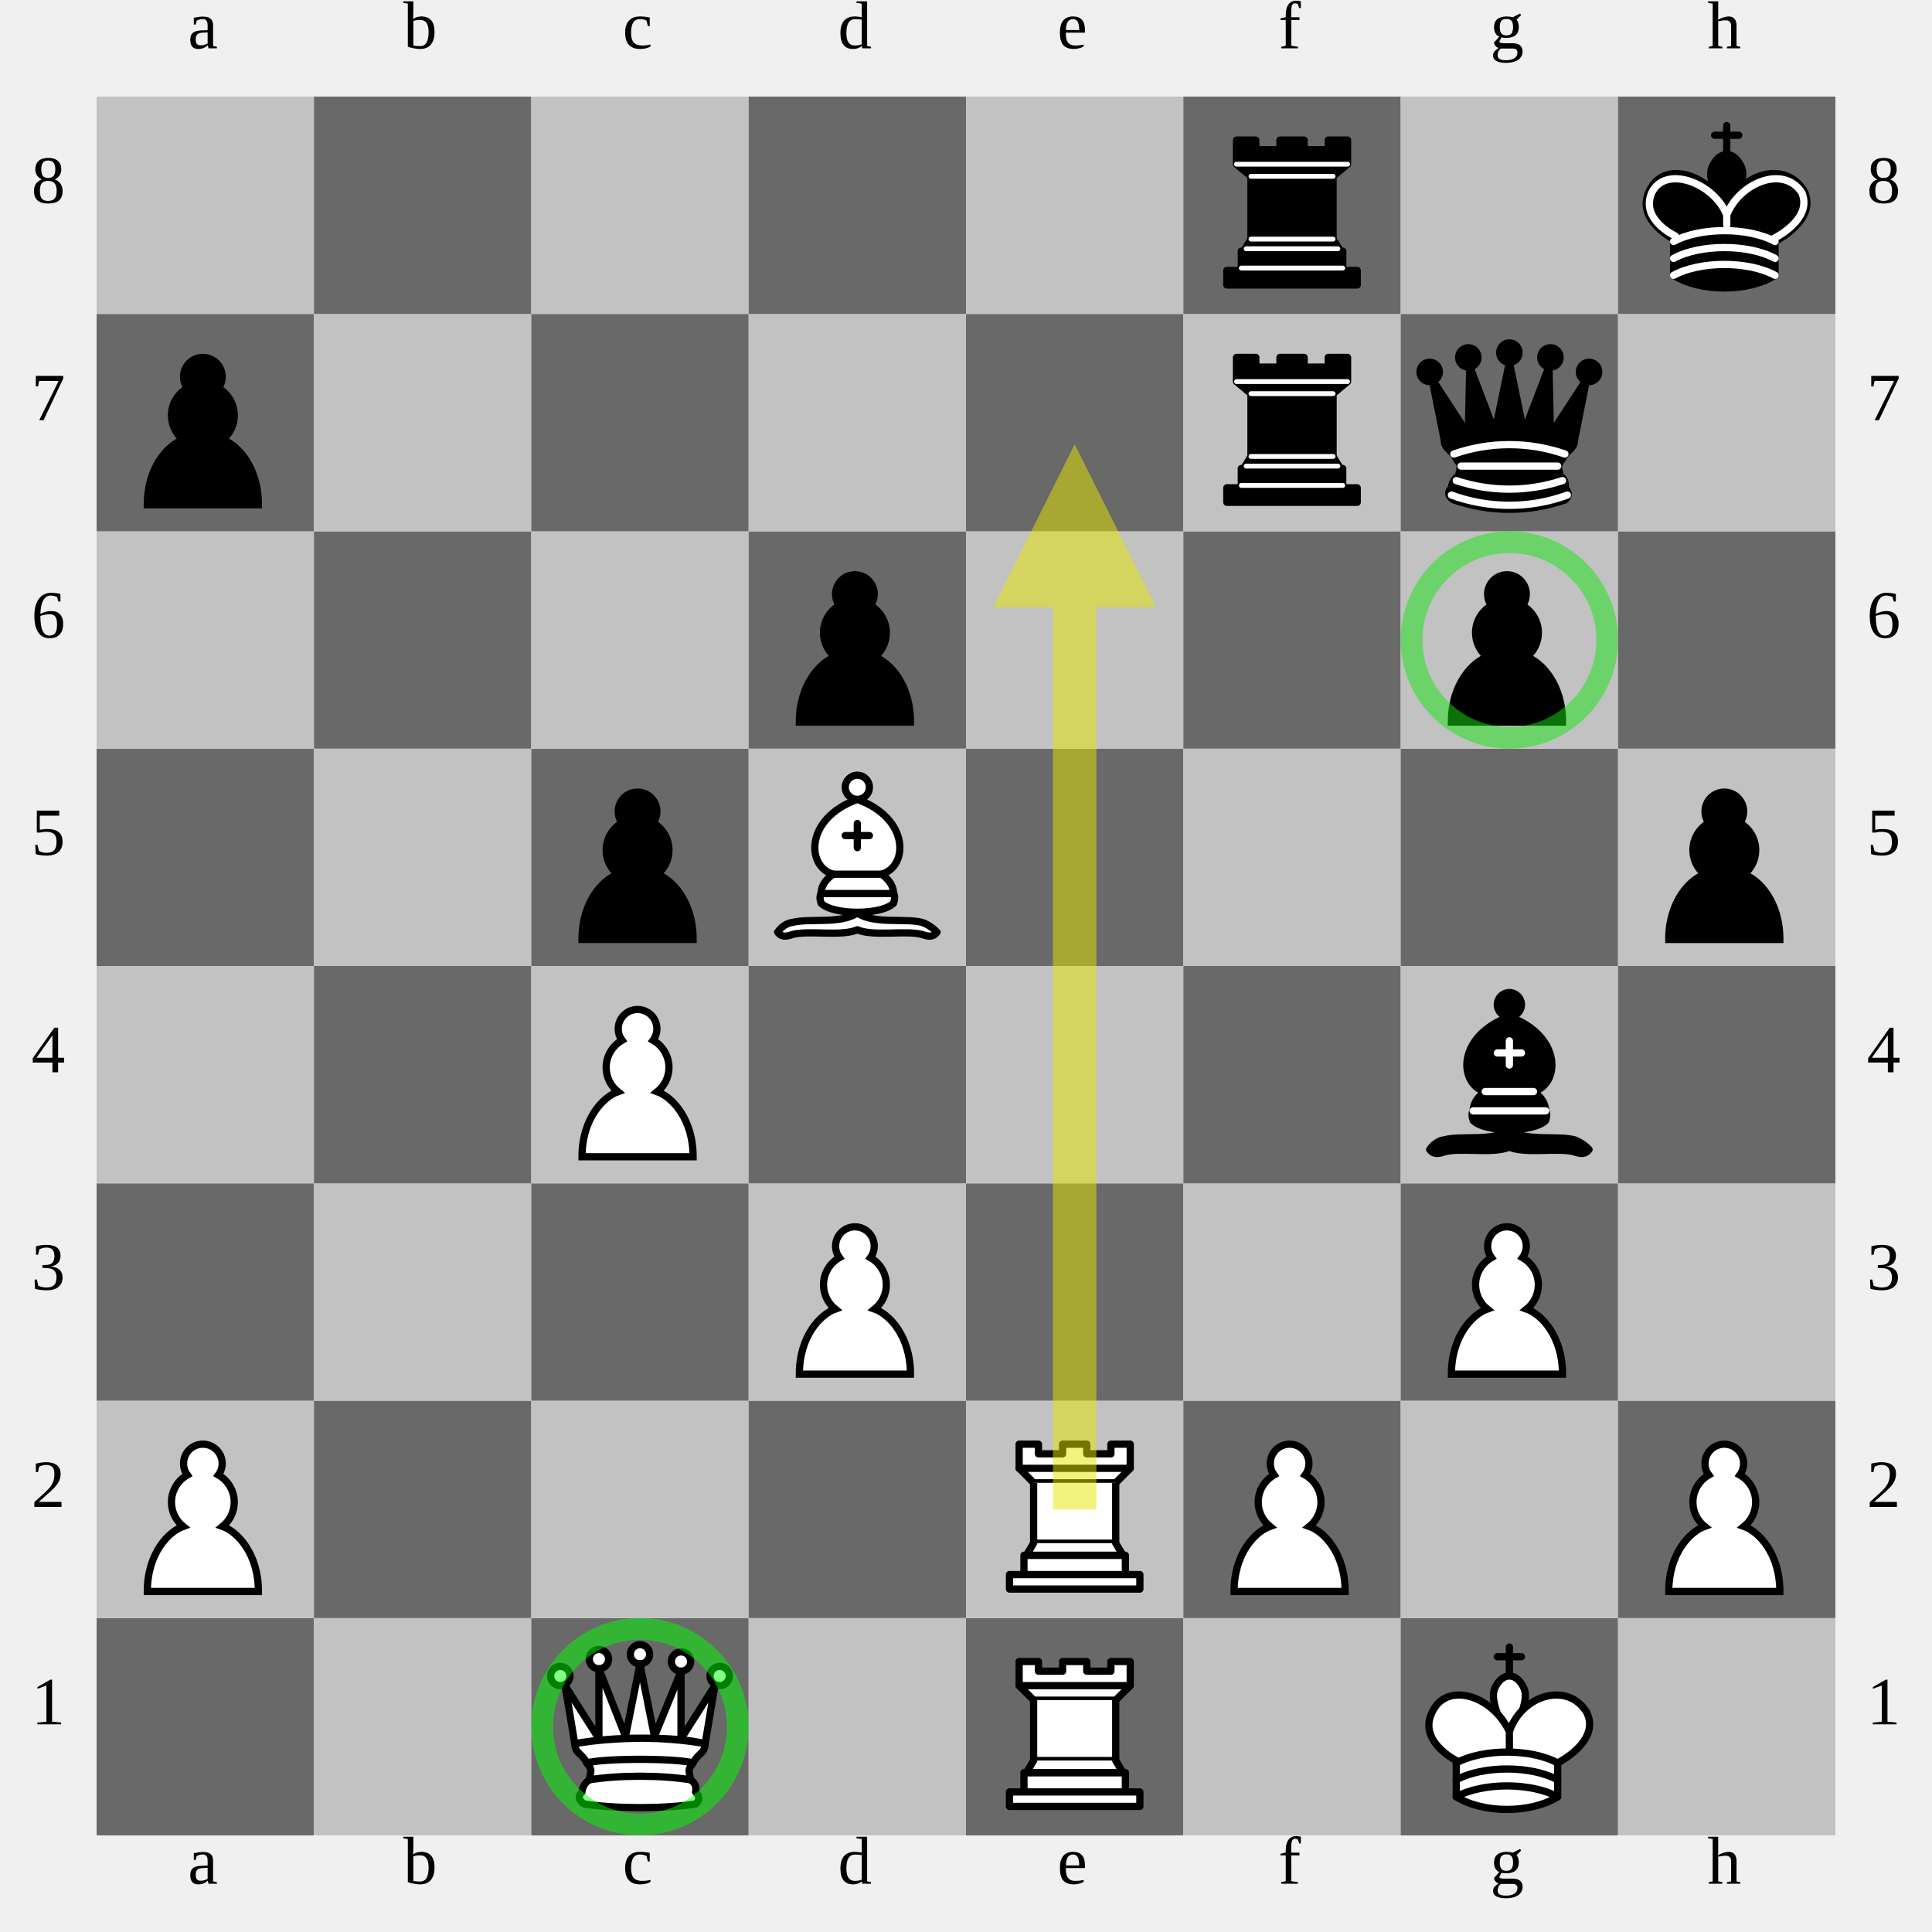
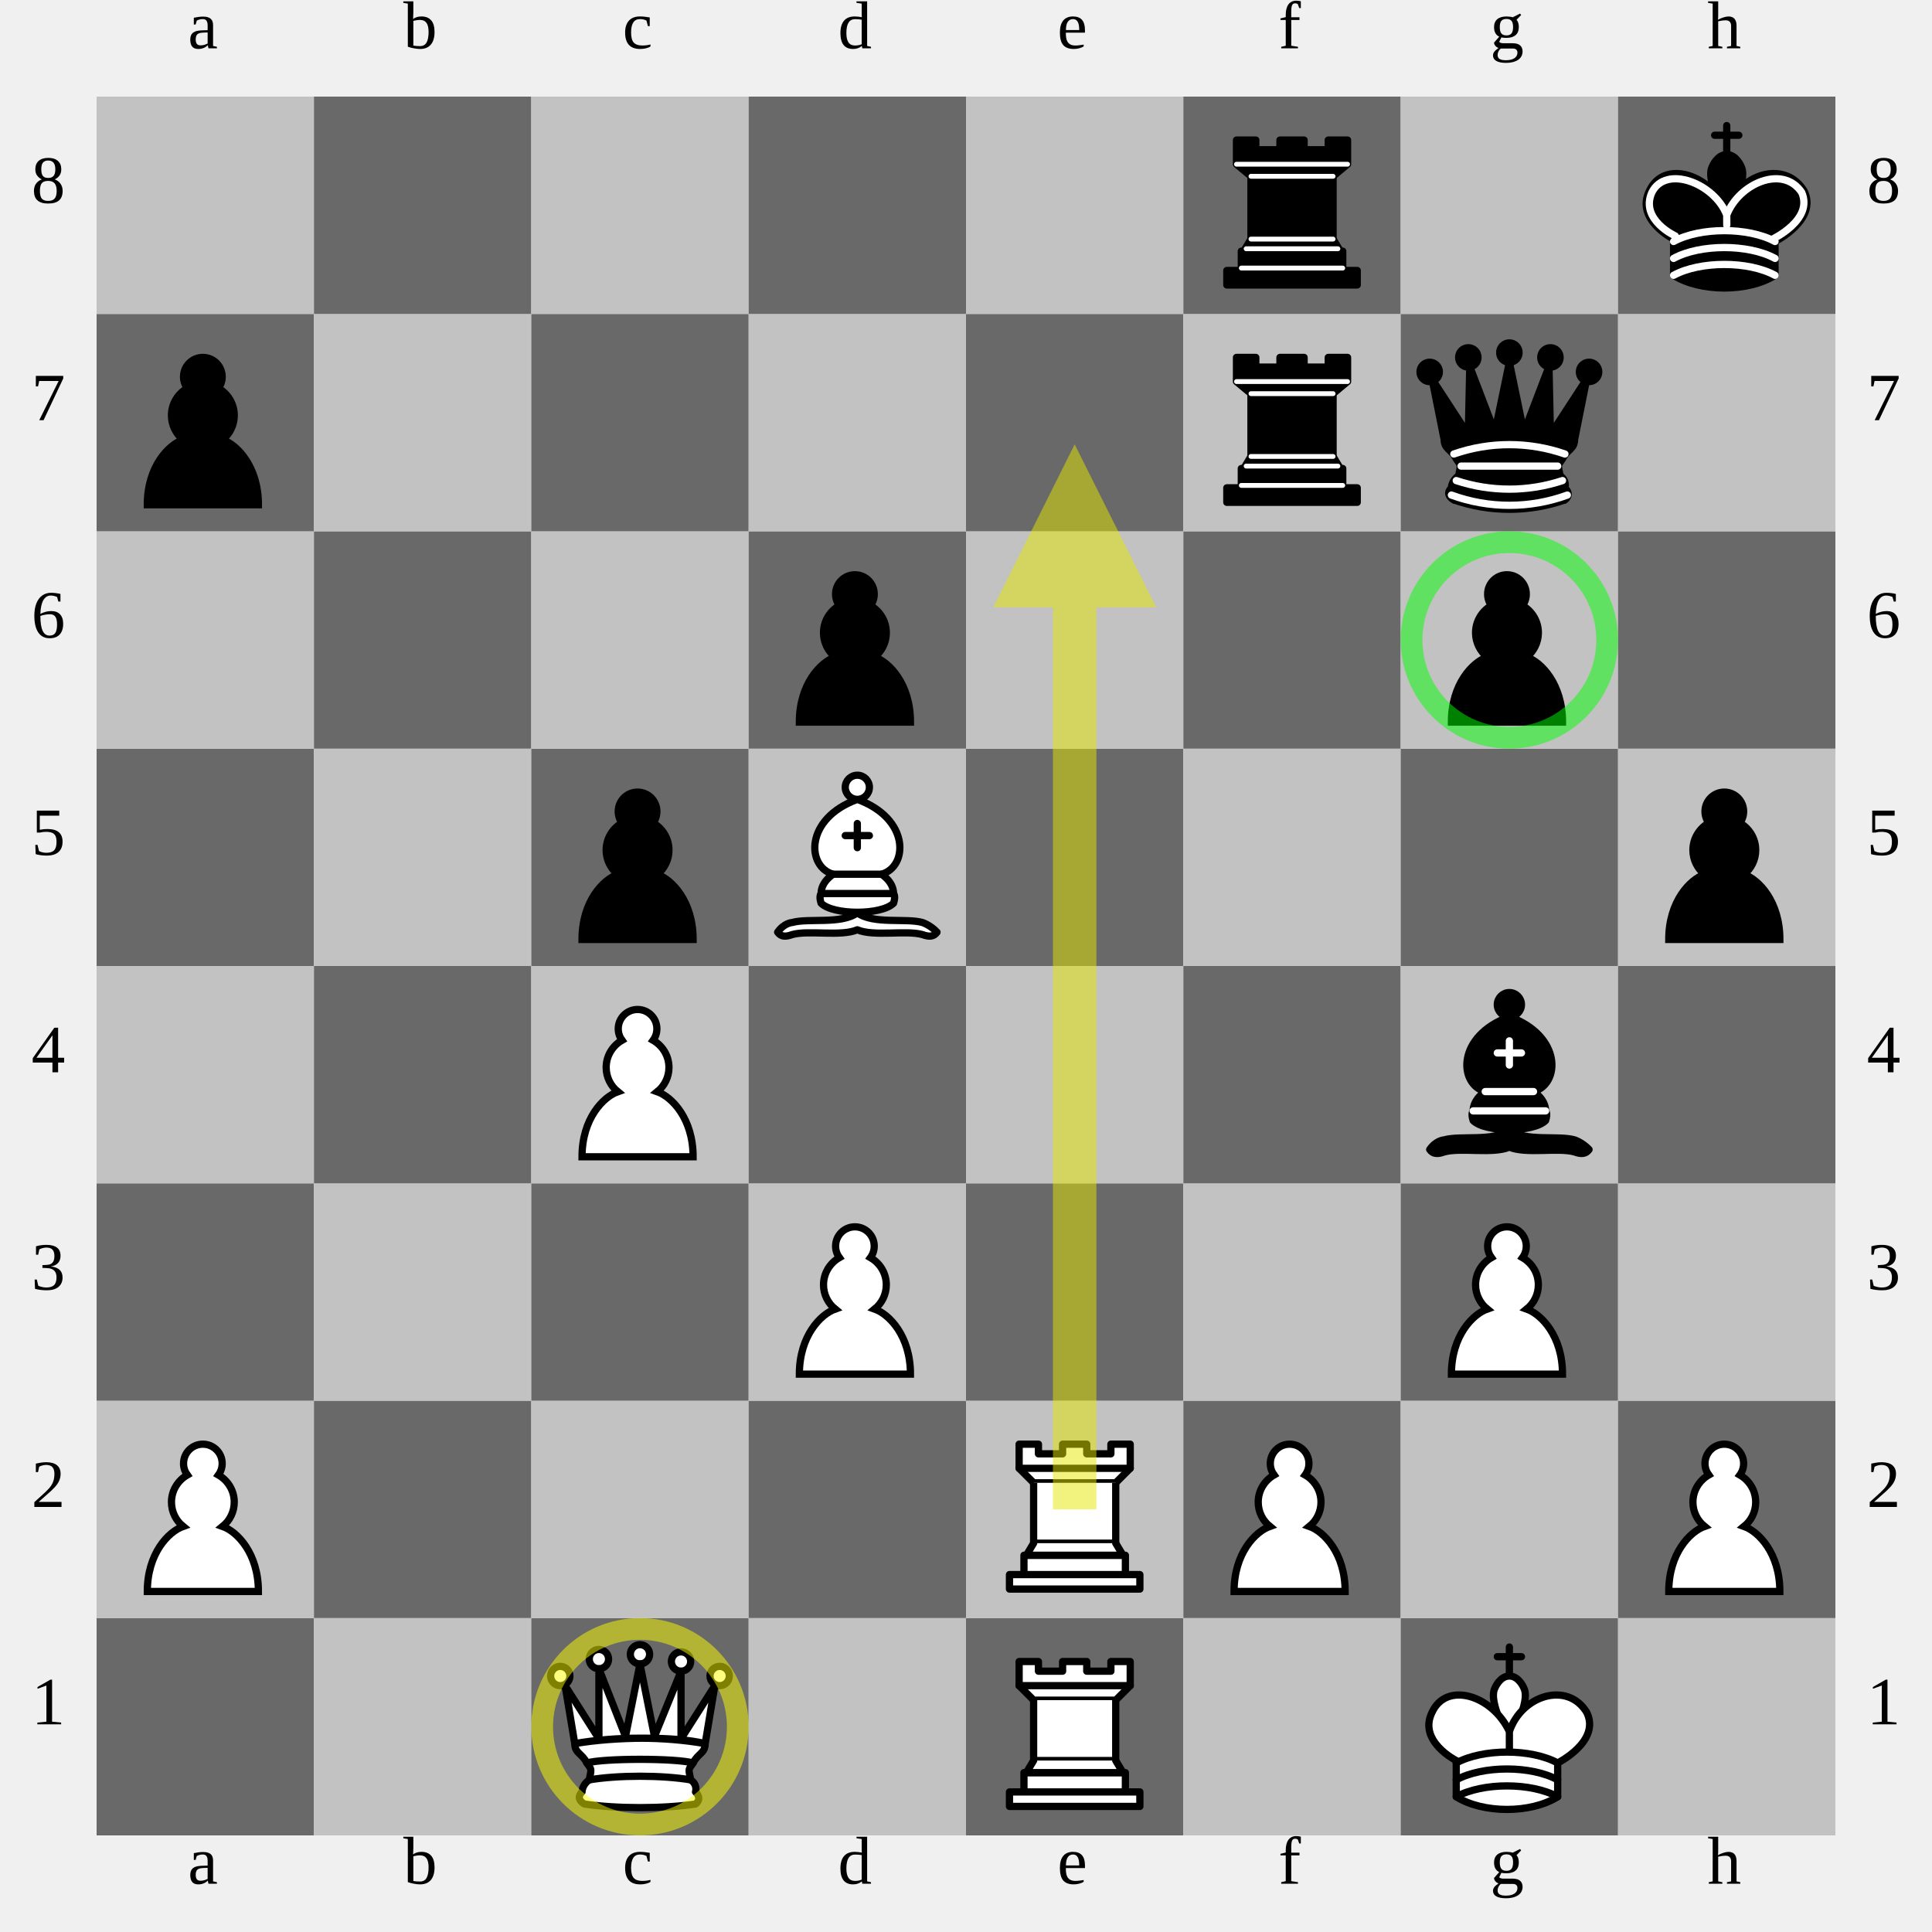
<svg xmlns="http://www.w3.org/2000/svg" xmlns:xlink="http://www.w3.org/1999/xlink" version="1.1" viewBox="0 0 400 400">
  <defs>
    <g class="white pawn" id="white-pawn">
      <path d="M22 9c-2.21 0-4 1.79-4 4 0 .89.29 1.71.78 2.38-1.95 1.12-3.28 3.21-3.28 5.62 0 2.03.94 3.84 2.41 5.03-3 1.06-7.41 5.55-7.41 13.47h23c0-7.92-4.41-12.41-7.41-13.47 1.47-1.19 2.41-3 2.41-5.03 0-2.41-1.33-4.5-3.28-5.62.49-.67.78-1.49.78-2.38 0-2.21-1.79-4-4-4z" fill="#fff" stroke="#000" stroke-linecap="round" stroke-width="1.5" />
    </g>
    <g class="white bishop" fill="none" fill-rule="evenodd" id="white-bishop" stroke="#000" stroke-linecap="round" stroke-linejoin="round" stroke-width="1.5">
      <g fill="#fff" stroke-linecap="butt">
        <path d="M9 36c3.39-.97 10.11.43 13.5-2 3.39 2.43 10.11 1.03 13.5 2 0 0 1.65.54 3 2-.68.97-1.65.99-3 .5-3.39-.97-10.11.46-13.5-1-3.39 1.46-10.11.03-13.5 1-1.354.49-2.323.47-3-.5 1.354-1.94 3-2 3-2zM15 32c2.5 2.5 12.5 2.5 15 0 .5-1.5 0-2 0-2 0-2.5-2.5-4-2.5-4 5.5-1.5 6-11.5-5-15.5-11 4-10.5 14-5 15.5 0 0-2.5 1.5-2.5 4 0 0-.5.5 0 2zM25 8a2.5 2.5 0 1 1-5 0 2.5 2.5 0 1 1 5 0z" />
      </g>
      <path d="M17.5 26h10M15 30h15m-7.5-14.5v5M20 18h5" stroke-linejoin="miter" />
    </g>
    <g class="white rook" fill="#fff" fill-rule="evenodd" id="white-rook" stroke="#000" stroke-linecap="round" stroke-linejoin="round" stroke-width="1.5">
      <path d="M9 39h27v-3H9v3zM12 36v-4h21v4H12zM11 14V9h4v2h5V9h5v2h5V9h4v5" stroke-linecap="butt" />
      <path d="M34 14l-3 3H14l-3-3" />
      <path d="M31 17v12.5H14V17" stroke-linecap="butt" stroke-linejoin="miter" />
      <path d="M31 29.5l1.5 2.5h-20l1.5-2.5" />
      <path d="M11 14h23" fill="none" stroke-linejoin="miter" />
    </g>
    <g class="white queen" fill="#fff" fill-rule="evenodd" id="white-queen" stroke="#000" stroke-linecap="round" stroke-linejoin="round" stroke-width="1.5">
      <path d="M8 12a2 2 0 1 1-4 0 2 2 0 1 1 4 0zM24.5 7.5a2 2 0 1 1-4 0 2 2 0 1 1 4 0zM41 12a2 2 0 1 1-4 0 2 2 0 1 1 4 0zM16 8.5a2 2 0 1 1-4 0 2 2 0 1 1 4 0zM33 9a2 2 0 1 1-4 0 2 2 0 1 1 4 0z" />
      <path d="M9 26c8.5-1.5 21-1.5 27 0l2-12-7 11V11l-5.5 13.5-3-15-3 15-5.5-14V25L7 14l2 12zM9 26c0 2 1.5 2 2.5 4 1 1.5 1 1 .5 3.5-1.5 1-1.5 2.5-1.5 2.5-1.5 1.5.5 2.5.5 2.5 6.5 1 16.5 1 23 0 0 0 1.5-1 0-2.5 0 0 .5-1.5-1-2.5-.5-2.5-.5-2 .5-3.5 1-2 2.5-2 2.5-4-8.5-1.5-18.5-1.5-27 0z" stroke-linecap="butt" />
      <path d="M11.5 30c3.5-1 18.5-1 22 0M12 33.5c6-1 15-1 21 0" fill="none" />
    </g>
    <g class="white king" fill="none" fill-rule="evenodd" id="white-king" stroke="#000" stroke-linecap="round" stroke-linejoin="round" stroke-width="1.5">
      <path d="M22.5 11.63V6M20 8h5" stroke-linejoin="miter" />
      <path d="M22.5 25s4.5-7.5 3-10.5c0 0-1-2.5-3-2.5s-3 2.5-3 2.5c-1.5 3 3 10.5 3 10.5" fill="#fff" stroke-linecap="butt" stroke-linejoin="miter" />
      <path d="M11.5 37c5.5 3.5 15.5 3.5 21 0v-7s9-4.5 6-10.5c-4-6.5-13.5-3.5-16 4V27v-3.5c-3.5-7.5-13-10.5-16-4-3 6 5 10 5 10V37z" fill="#fff" />
      <path d="M11.5 30c5.5-3 15.5-3 21 0m-21 3.5c5.5-3 15.5-3 21 0m-21 3.5c5.5-3 15.5-3 21 0" />
    </g>
    <g class="black pawn" id="black-pawn">
      <path d="M22 9c-2.21 0-4 1.79-4 4 0 .89.29 1.71.78 2.38-1.95 1.12-3.28 3.21-3.28 5.62 0 2.03.94 3.84 2.41 5.03-3 1.06-7.41 5.55-7.41 13.47h23c0-7.92-4.41-12.41-7.41-13.47 1.47-1.19 2.41-3 2.41-5.03 0-2.41-1.33-4.5-3.28-5.62.49-.67.78-1.49.78-2.38 0-2.21-1.79-4-4-4z" stroke="#000" stroke-linecap="round" stroke-width="1.5" />
    </g>
    <g class="black bishop" fill="none" fill-rule="evenodd" id="black-bishop" stroke="#000" stroke-linecap="round" stroke-linejoin="round" stroke-width="1.5">
      <path d="M9 36c3.39-.97 10.11.43 13.5-2 3.39 2.43 10.11 1.03 13.5 2 0 0 1.65.54 3 2-.68.97-1.65.99-3 .5-3.39-.97-10.11.46-13.5-1-3.39 1.46-10.11.03-13.5 1-1.354.49-2.323.47-3-.5 1.354-1.94 3-2 3-2zm6-4c2.5 2.5 12.5 2.5 15 0 .5-1.5 0-2 0-2 0-2.5-2.5-4-2.5-4 5.5-1.5 6-11.5-5-15.5-11 4-10.5 14-5 15.5 0 0-2.5 1.5-2.5 4 0 0-.5.5 0 2zM25 8a2.5 2.5 0 1 1-5 0 2.5 2.5 0 1 1 5 0z" fill="#000" stroke-linecap="butt" />
      <path d="M17.5 26h10M15 30h15m-7.5-14.5v5M20 18h5" stroke="#fff" stroke-linejoin="miter" />
    </g>
    <g class="black rook" fill="#000" fill-rule="evenodd" id="black-rook" stroke="#000" stroke-linecap="round" stroke-linejoin="round" stroke-width="1.5">
      <path d="M9 39h27v-3H9v3zM12.5 32l1.5-2.5h17l1.5 2.5h-20zM12 36v-4h21v4H12z" stroke-linecap="butt" />
      <path d="M14 29.5v-13h17v13H14z" stroke-linecap="butt" stroke-linejoin="miter" />
      <path d="M14 16.5L11 14h23l-3 2.5H14zM11 14V9h4v2h5V9h5v2h5V9h4v5H11z" stroke-linecap="butt" />
      <path d="M12 35.5h21M13 31.5h19M14 29.5h17M14 16.5h17M11 14h23" fill="none" stroke="#fff" stroke-linejoin="miter" stroke-width="1" />
    </g>
    <g class="black queen" fill="#000" fill-rule="evenodd" id="black-queen" stroke="#000" stroke-linecap="round" stroke-linejoin="round" stroke-width="1.5">
      <g fill="#000" stroke="none">
        <circle cx="6" cy="12" r="2.75" />
        <circle cx="14" cy="9" r="2.75" />
        <circle cx="22.5" cy="8" r="2.75" />
        <circle cx="31" cy="9" r="2.75" />
        <circle cx="39" cy="12" r="2.75" />
      </g>
      <path d="M9 26c8.5-1.5 21-1.5 27 0l2.5-12.5L31 25l-.3-14.1-5.2 13.6-3-14.5-3 14.5-5.2-13.6L14 25 6.5 13.5 9 26zM9 26c0 2 1.5 2 2.5 4 1 1.5 1 1 .5 3.5-1.5 1-1.5 2.5-1.5 2.5-1.5 1.5.5 2.5.5 2.5 6.5 1 16.5 1 23 0 0 0 1.5-1 0-2.5 0 0 .5-1.5-1-2.5-.5-2.5-.5-2 .5-3.5 1-2 2.5-2 2.5-4-8.5-1.5-18.5-1.5-27 0z" stroke-linecap="butt" />
      <path d="M11 38.5a35 35 1 0 0 23 0" fill="none" stroke-linecap="butt" />
      <path d="M11 29a35 35 1 0 1 23 0M12.5 31.5h20M11.5 34.5a35 35 1 0 0 22 0M10.5 37.5a35 35 1 0 0 24 0" fill="none" stroke="#fff" />
    </g>
    <g class="black king" fill="none" fill-rule="evenodd" id="black-king" stroke="#000" stroke-linecap="round" stroke-linejoin="round" stroke-width="1.5">
      <path d="M22.5 11.63V6" stroke-linejoin="miter" />
      <path d="M22.5 25s4.5-7.5 3-10.5c0 0-1-2.5-3-2.5s-3 2.5-3 2.5c-1.5 3 3 10.5 3 10.5" fill="#000" stroke-linecap="butt" stroke-linejoin="miter" />
      <path d="M11.5 37c5.5 3.5 15.5 3.5 21 0v-7s9-4.5 6-10.5c-4-6.5-13.5-3.5-16 4V27v-3.5c-3.5-7.5-13-10.5-16-4-3 6 5 10 5 10V37z" fill="#000" />
      <path d="M20 8h5" stroke-linejoin="miter" />
      <path d="M32 29.5s8.5-4 6.03-9.65C34.15 14 25 18 22.5 24.5l.01 2.1-.01-2.1C20 18 9.906 14 6.997 19.85c-2.497 5.65 4.853 9 4.853 9M11.5 30c5.5-3 15.5-3 21 0m-21 3.5c5.5-3 15.5-3 21 0m-21 3.5c5.5-3 15.5-3 21 0" stroke="#fff" />
    </g>
  </defs>
  <rect class="square dark a1" fill="#696969" height="45" stroke="none" width="45" x="20" y="335" />
  <rect class="square light b1" fill="#c2c2c2" height="45" stroke="none" width="45" x="65" y="335" />
  <rect class="square dark c1" fill="#696969" height="45" stroke="none" width="45" x="110" y="335" />
  <use transform="translate(110, 335)" xlink:href="#white-queen" />
  <rect class="square light d1" fill="#c2c2c2" height="45" stroke="none" width="45" x="155" y="335" />
  <rect class="square dark e1" fill="#696969" height="45" stroke="none" width="45" x="200" y="335" />
  <use transform="translate(200, 335)" xlink:href="#white-rook" />
  <rect class="square light f1" fill="#c2c2c2" height="45" stroke="none" width="45" x="245" y="335" />
  <rect class="square dark g1" fill="#696969" height="45" stroke="none" width="45" x="290" y="335" />
  <use transform="translate(290, 335)" xlink:href="#white-king" />
  <rect class="square light h1" fill="#c2c2c2" height="45" stroke="none" width="45" x="335" y="335" />
  <rect class="square light a2" fill="#c2c2c2" height="45" stroke="none" width="45" x="20" y="290" />
  <use transform="translate(20, 290)" xlink:href="#white-pawn" />
  <rect class="square dark b2" fill="#696969" height="45" stroke="none" width="45" x="65" y="290" />
  <rect class="square light c2" fill="#c2c2c2" height="45" stroke="none" width="45" x="110" y="290" />
  <rect class="square dark d2" fill="#696969" height="45" stroke="none" width="45" x="155" y="290" />
  <rect class="square light e2" fill="#c2c2c2" height="45" stroke="none" width="45" x="200" y="290" />
  <use transform="translate(200, 290)" xlink:href="#white-rook" />
  <rect class="square dark f2" fill="#696969" height="45" stroke="none" width="45" x="245" y="290" />
  <use transform="translate(245, 290)" xlink:href="#white-pawn" />
  <rect class="square light g2" fill="#c2c2c2" height="45" stroke="none" width="45" x="290" y="290" />
  <rect class="square dark h2" fill="#696969" height="45" stroke="none" width="45" x="335" y="290" />
  <use transform="translate(335, 290)" xlink:href="#white-pawn" />
  <rect class="square dark a3" fill="#696969" height="45" stroke="none" width="45" x="20" y="245" />
  <rect class="square light b3" fill="#c2c2c2" height="45" stroke="none" width="45" x="65" y="245" />
  <rect class="square dark c3" fill="#696969" height="45" stroke="none" width="45" x="110" y="245" />
  <rect class="square light d3" fill="#c2c2c2" height="45" stroke="none" width="45" x="155" y="245" />
  <use transform="translate(155, 245)" xlink:href="#white-pawn" />
  <rect class="square dark e3" fill="#696969" height="45" stroke="none" width="45" x="200" y="245" />
  <rect class="square light f3" fill="#c2c2c2" height="45" stroke="none" width="45" x="245" y="245" />
  <rect class="square dark g3" fill="#696969" height="45" stroke="none" width="45" x="290" y="245" />
  <use transform="translate(290, 245)" xlink:href="#white-pawn" />
  <rect class="square light h3" fill="#c2c2c2" height="45" stroke="none" width="45" x="335" y="245" />
  <rect class="square light a4" fill="#c2c2c2" height="45" stroke="none" width="45" x="20" y="200" />
  <rect class="square dark b4" fill="#696969" height="45" stroke="none" width="45" x="65" y="200" />
  <rect class="square light c4" fill="#c2c2c2" height="45" stroke="none" width="45" x="110" y="200" />
  <use transform="translate(110, 200)" xlink:href="#white-pawn" />
  <rect class="square dark d4" fill="#696969" height="45" stroke="none" width="45" x="155" y="200" />
  <rect class="square light e4" fill="#c2c2c2" height="45" stroke="none" width="45" x="200" y="200" />
  <rect class="square dark f4" fill="#696969" height="45" stroke="none" width="45" x="245" y="200" />
  <rect class="square light g4" fill="#c2c2c2" height="45" stroke="none" width="45" x="290" y="200" />
  <use transform="translate(290, 200)" xlink:href="#black-bishop" />
  <rect class="square dark h4" fill="#696969" height="45" stroke="none" width="45" x="335" y="200" />
  <rect class="square dark a5" fill="#696969" height="45" stroke="none" width="45" x="20" y="155" />
  <rect class="square light b5" fill="#c2c2c2" height="45" stroke="none" width="45" x="65" y="155" />
  <rect class="square dark c5" fill="#696969" height="45" stroke="none" width="45" x="110" y="155" />
  <use transform="translate(110, 155)" xlink:href="#black-pawn" />
  <rect class="square light d5" fill="#c2c2c2" height="45" stroke="none" width="45" x="155" y="155" />
  <use transform="translate(155, 155)" xlink:href="#white-bishop" />
  <rect class="square dark e5" fill="#696969" height="45" stroke="none" width="45" x="200" y="155" />
  <rect class="square light f5" fill="#c2c2c2" height="45" stroke="none" width="45" x="245" y="155" />
  <rect class="square dark g5" fill="#696969" height="45" stroke="none" width="45" x="290" y="155" />
  <rect class="square light h5" fill="#c2c2c2" height="45" stroke="none" width="45" x="335" y="155" />
  <use transform="translate(335, 155)" xlink:href="#black-pawn" />
  <rect class="square light a6" fill="#c2c2c2" height="45" stroke="none" width="45" x="20" y="110" />
  <rect class="square dark b6" fill="#696969" height="45" stroke="none" width="45" x="65" y="110" />
  <rect class="square light c6" fill="#c2c2c2" height="45" stroke="none" width="45" x="110" y="110" />
  <rect class="square dark d6" fill="#696969" height="45" stroke="none" width="45" x="155" y="110" />
  <use transform="translate(155, 110)" xlink:href="#black-pawn" />
  <rect class="square light e6" fill="#c2c2c2" height="45" stroke="none" width="45" x="200" y="110" />
  <rect class="square dark f6" fill="#696969" height="45" stroke="none" width="45" x="245" y="110" />
  <rect class="square light g6" fill="#c2c2c2" height="45" stroke="none" width="45" x="290" y="110" />
  <use transform="translate(290, 110)" xlink:href="#black-pawn" />
  <rect class="square dark h6" fill="#696969" height="45" stroke="none" width="45" x="335" y="110" />
  <rect class="square dark a7" fill="#696969" height="45" stroke="none" width="45" x="20" y="65" />
  <use transform="translate(20, 65)" xlink:href="#black-pawn" />
  <rect class="square light b7" fill="#c2c2c2" height="45" stroke="none" width="45" x="65" y="65" />
  <rect class="square dark c7" fill="#696969" height="45" stroke="none" width="45" x="110" y="65" />
  <rect class="square light d7" fill="#c2c2c2" height="45" stroke="none" width="45" x="155" y="65" />
  <rect class="square dark e7" fill="#696969" height="45" stroke="none" width="45" x="200" y="65" />
  <rect class="square light f7" fill="#c2c2c2" height="45" stroke="none" width="45" x="245" y="65" />
  <use transform="translate(245, 65)" xlink:href="#black-rook" />
  <rect class="square dark g7" fill="#696969" height="45" stroke="none" width="45" x="290" y="65" />
  <use transform="translate(290, 65)" xlink:href="#black-queen" />
  <rect class="square light h7" fill="#c2c2c2" height="45" stroke="none" width="45" x="335" y="65" />
  <rect class="square light a8" fill="#c2c2c2" height="45" stroke="none" width="45" x="20" y="20" />
  <rect class="square dark b8" fill="#696969" height="45" stroke="none" width="45" x="65" y="20" />
  <rect class="square light c8" fill="#c2c2c2" height="45" stroke="none" width="45" x="110" y="20" />
  <rect class="square dark d8" fill="#696969" height="45" stroke="none" width="45" x="155" y="20" />
  <rect class="square light e8" fill="#c2c2c2" height="45" stroke="none" width="45" x="200" y="20" />
  <rect class="square dark f8" fill="#696969" height="45" stroke="none" width="45" x="245" y="20" />
  <use transform="translate(245, 20)" xlink:href="#black-rook" />
  <rect class="square light g8" fill="#c2c2c2" height="45" stroke="none" width="45" x="290" y="20" />
  <rect class="square dark h8" fill="#696969" height="45" stroke="none" width="45" x="335" y="20" />
  <use transform="translate(335, 20)" xlink:href="#black-king" />
  <text alignment-baseline="middle" font-size="14" text-anchor="middle" x="42" y="10">a</text>
  <text alignment-baseline="middle" font-size="14" text-anchor="middle" x="42" y="390">a</text>
  <text alignment-baseline="middle" font-size="14" text-anchor="middle" x="87" y="10">b</text>
  <text alignment-baseline="middle" font-size="14" text-anchor="middle" x="87" y="390">b</text>
  <text alignment-baseline="middle" font-size="14" text-anchor="middle" x="132" y="10">c</text>
  <text alignment-baseline="middle" font-size="14" text-anchor="middle" x="132" y="390">c</text>
  <text alignment-baseline="middle" font-size="14" text-anchor="middle" x="177" y="10">d</text>
  <text alignment-baseline="middle" font-size="14" text-anchor="middle" x="177" y="390">d</text>
  <text alignment-baseline="middle" font-size="14" text-anchor="middle" x="222" y="10">e</text>
  <text alignment-baseline="middle" font-size="14" text-anchor="middle" x="222" y="390">e</text>
  <text alignment-baseline="middle" font-size="14" text-anchor="middle" x="267" y="10">f</text>
  <text alignment-baseline="middle" font-size="14" text-anchor="middle" x="267" y="390">f</text>
  <text alignment-baseline="middle" font-size="14" text-anchor="middle" x="312" y="10">g</text>
  <text alignment-baseline="middle" font-size="14" text-anchor="middle" x="312" y="390">g</text>
  <text alignment-baseline="middle" font-size="14" text-anchor="middle" x="357" y="10">h</text>
  <text alignment-baseline="middle" font-size="14" text-anchor="middle" x="357" y="390">h</text>
  <text alignment-baseline="middle" font-size="14" text-anchor="middle" x="10" y="357">1</text>
  <text alignment-baseline="middle" font-size="14" text-anchor="middle" x="390" y="357">1</text>
  <text alignment-baseline="middle" font-size="14" text-anchor="middle" x="10" y="312">2</text>
  <text alignment-baseline="middle" font-size="14" text-anchor="middle" x="390" y="312">2</text>
  <text alignment-baseline="middle" font-size="14" text-anchor="middle" x="10" y="267">3</text>
  <text alignment-baseline="middle" font-size="14" text-anchor="middle" x="390" y="267">3</text>
  <text alignment-baseline="middle" font-size="14" text-anchor="middle" x="10" y="222">4</text>
  <text alignment-baseline="middle" font-size="14" text-anchor="middle" x="390" y="222">4</text>
  <text alignment-baseline="middle" font-size="14" text-anchor="middle" x="10" y="177">5</text>
  <text alignment-baseline="middle" font-size="14" text-anchor="middle" x="390" y="177">5</text>
  <text alignment-baseline="middle" font-size="14" text-anchor="middle" x="10" y="132">6</text>
  <text alignment-baseline="middle" font-size="14" text-anchor="middle" x="390" y="132">6</text>
  <text alignment-baseline="middle" font-size="14" text-anchor="middle" x="10" y="87">7</text>
  <text alignment-baseline="middle" font-size="14" text-anchor="middle" x="390" y="87">7</text>
  <text alignment-baseline="middle" font-size="14" text-anchor="middle" x="10" y="42">8</text>
  <text alignment-baseline="middle" font-size="14" text-anchor="middle" x="390" y="42">8</text>
  <line class="arrow" opacity="0.5" stroke="#e6e600" stroke-linecap="butt" stroke-width="9.0" x1="222.5" x2="222.5" y1="312.5" y2="125.75" />
  <polygon class="arrow" fill="#e6e600" opacity="0.5" points="222.5,92.0 205.625,125.75 239.375,125.75" />
-   <circle cx="312.5" cy="132.5" fill="none" opacity="0.5" r="20.25" stroke="#13E30F" stroke-width="4.5" />
-   <circle cx="132.5" cy="357.5" fill="none" opacity="0.5" r="20.25" stroke="#00FF00" stroke-width="4.5" />
+   <circle cx="312.5" cy="132.5" fill="none" opacity="0.5" r="20.25" stroke="#00ff00" stroke-width="4.5" />
+   <circle cx="132.5" cy="357.5" fill="none" opacity="0.5" r="20.25" stroke="#ffff00" stroke-width="4.5" />
</svg>
